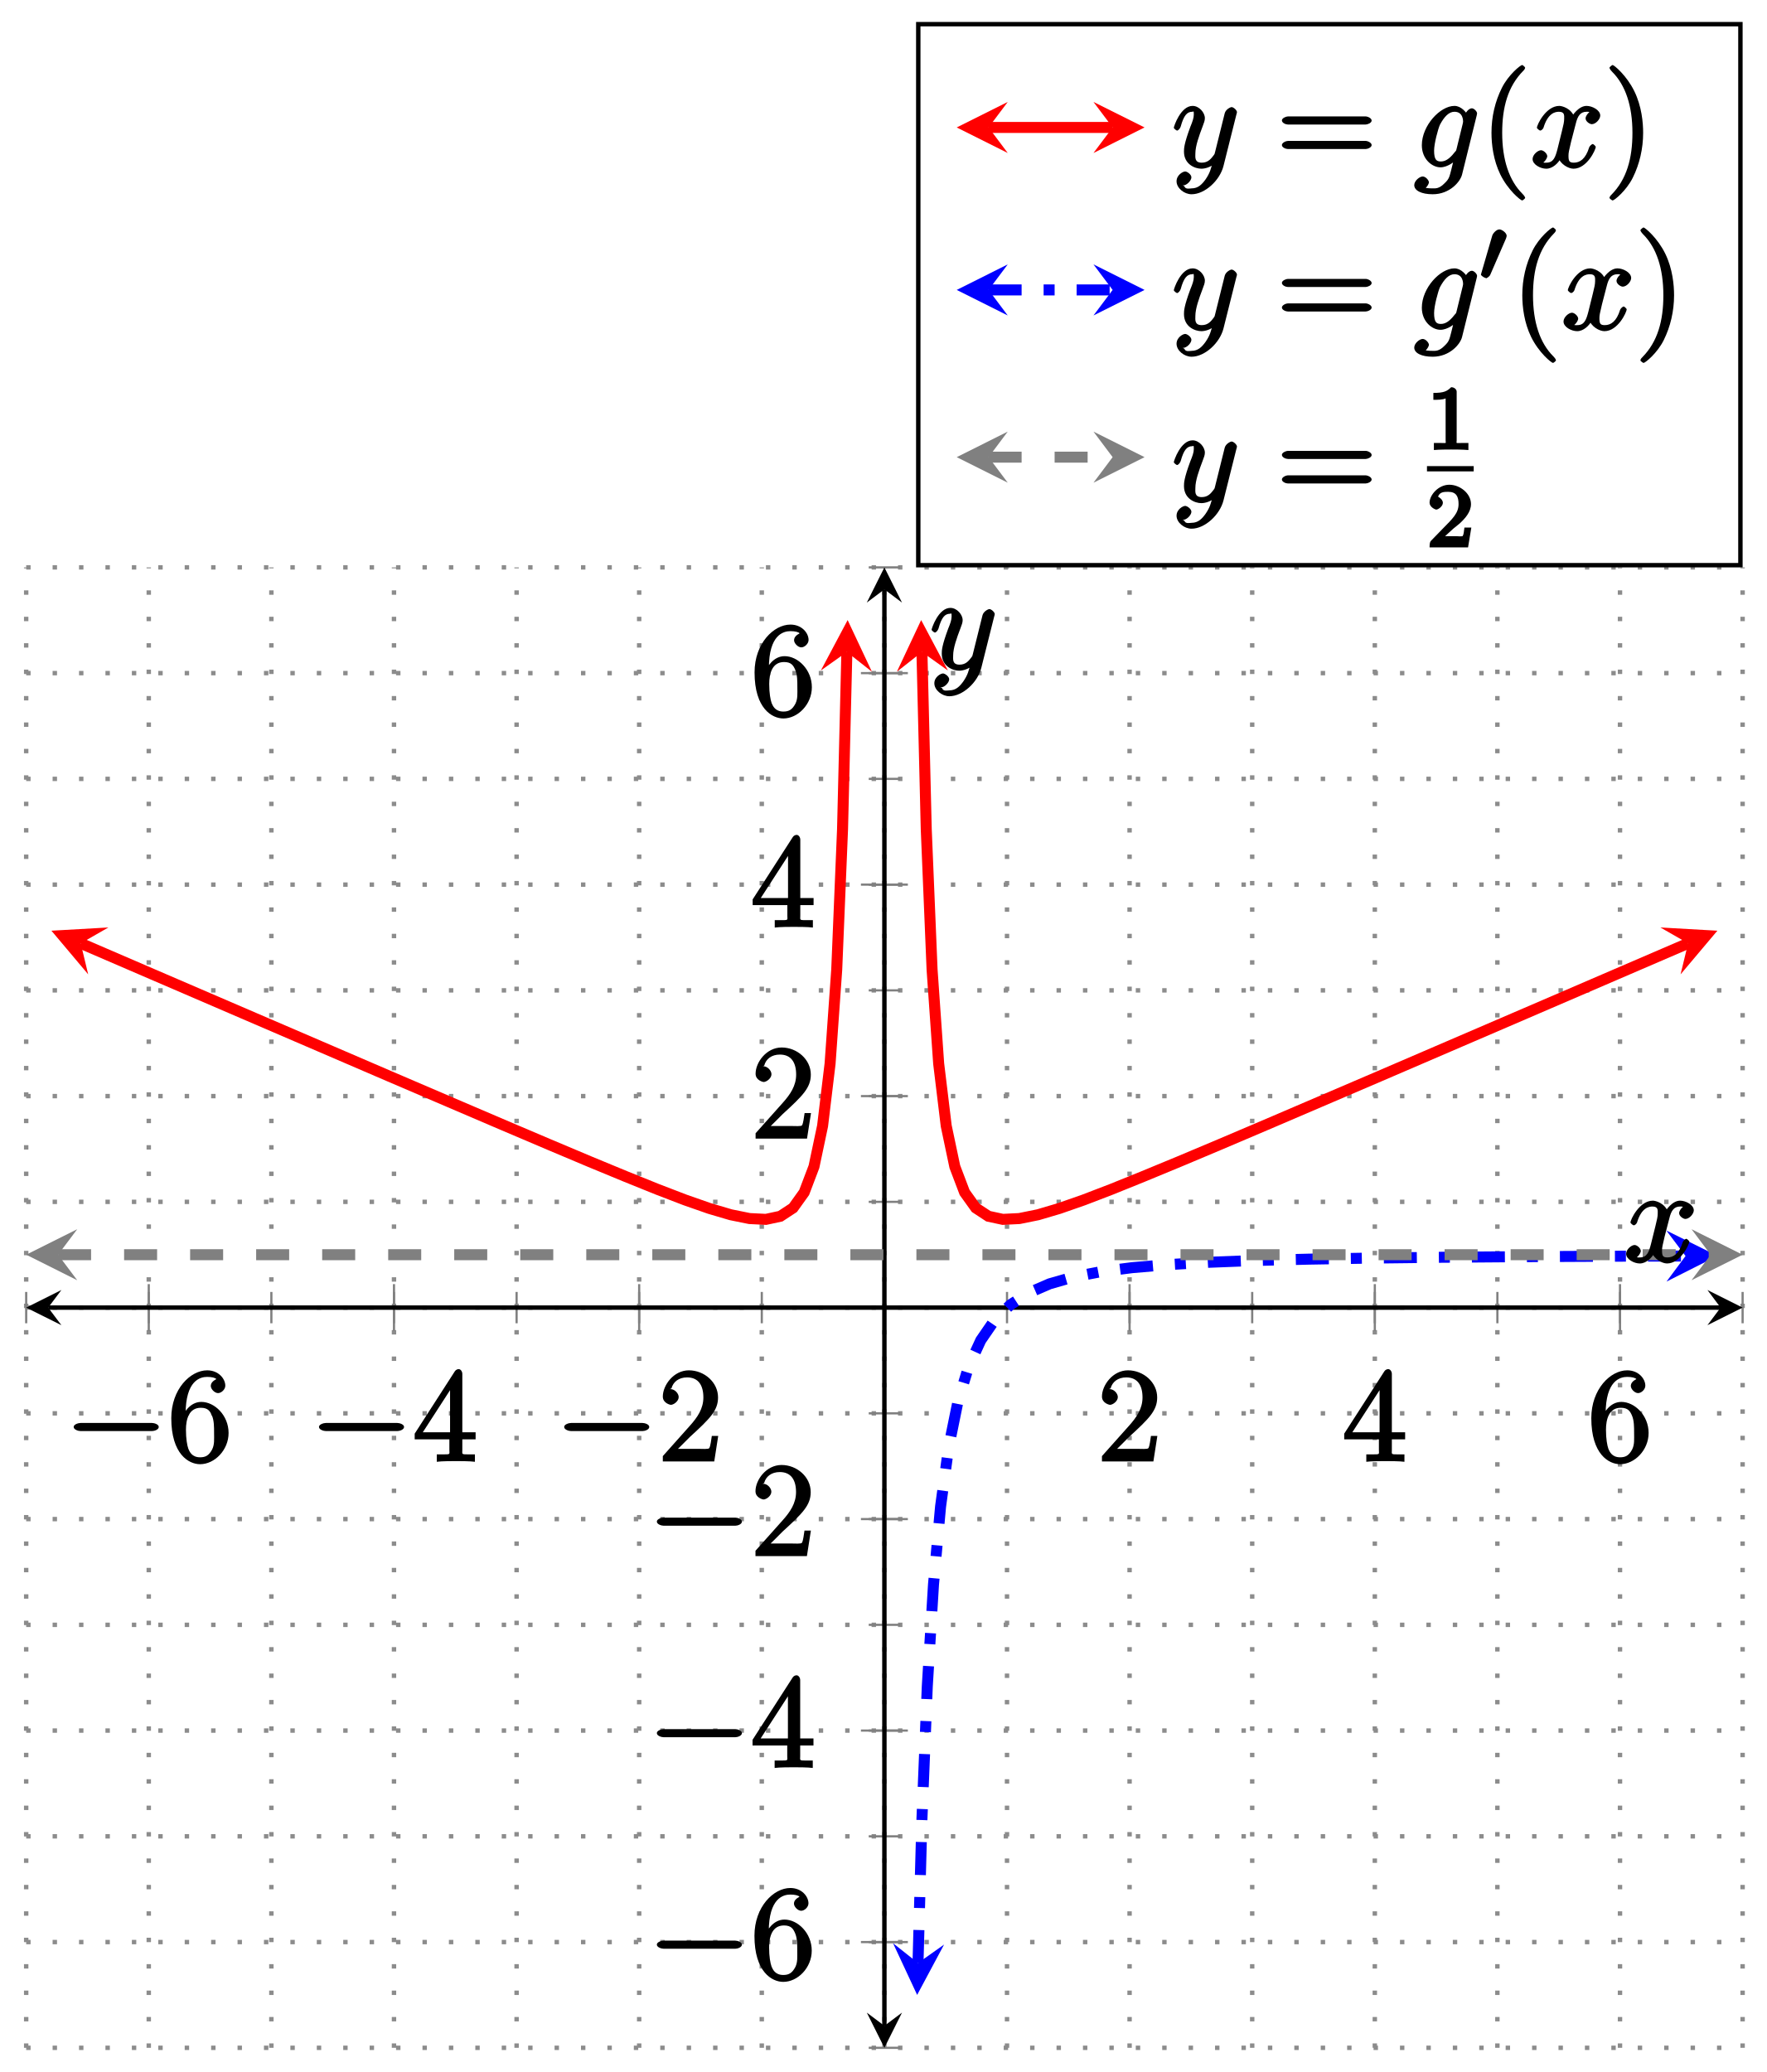
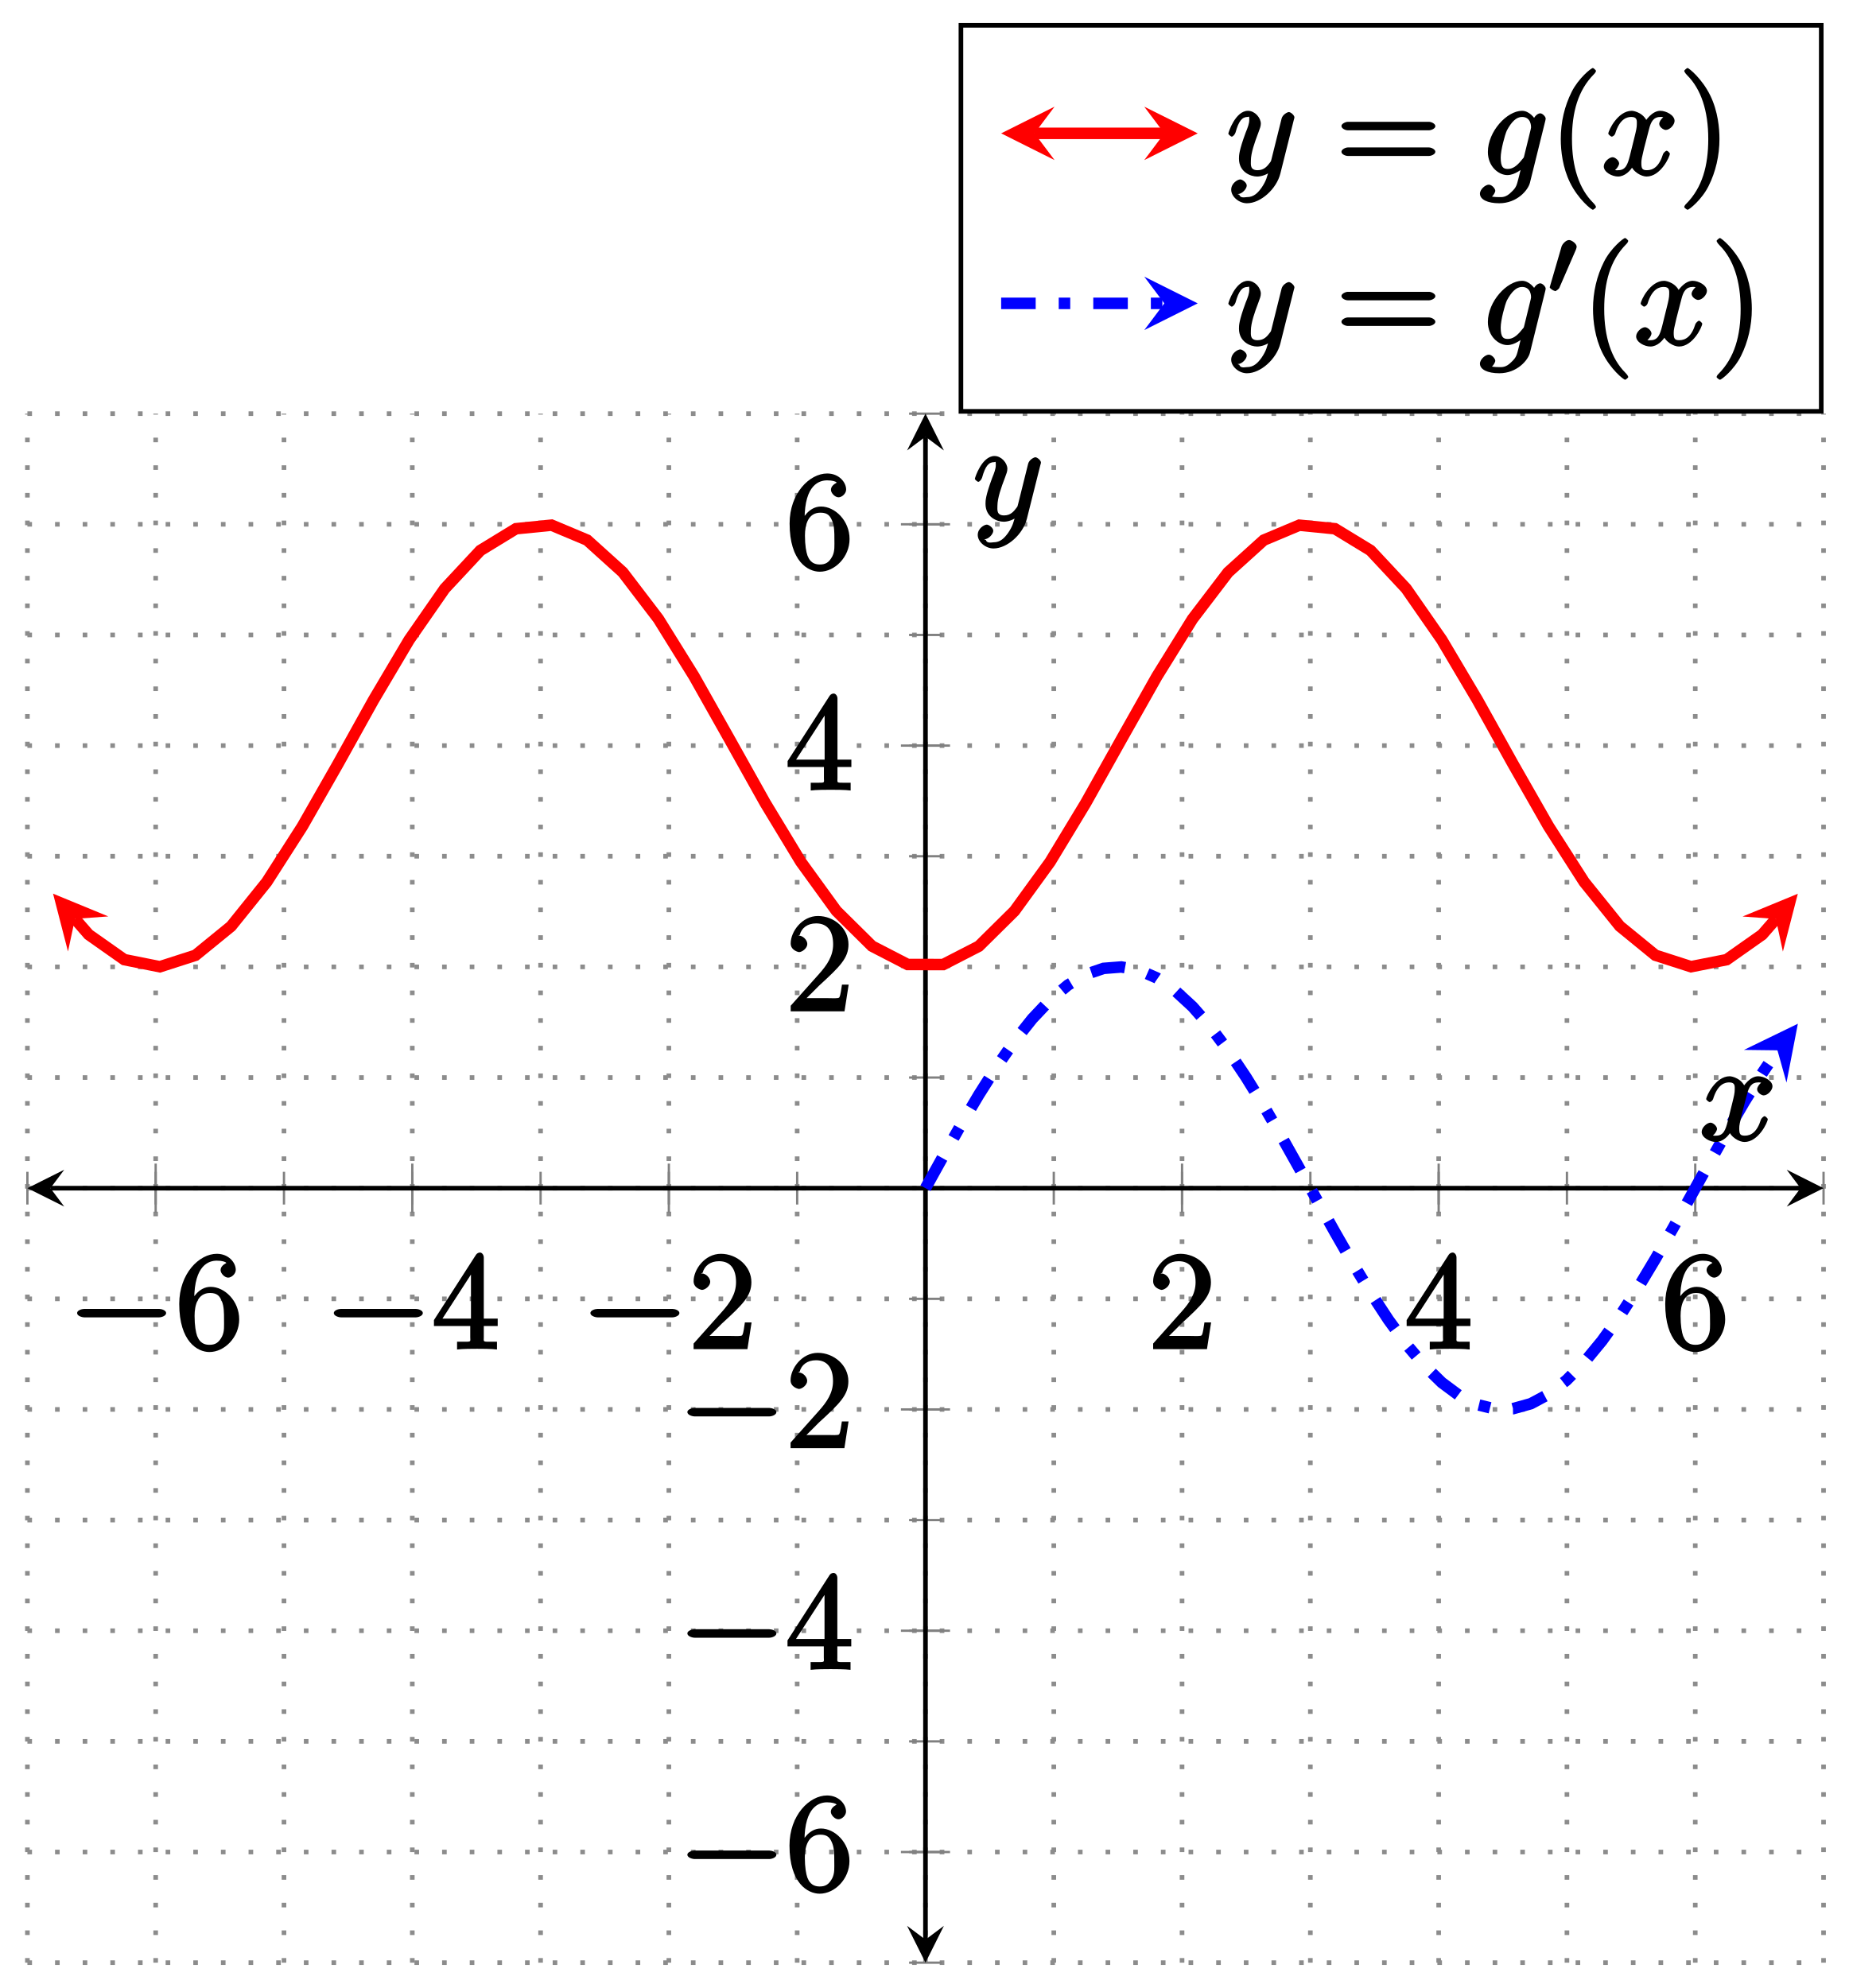
- <svg xmlns="http://www.w3.org/2000/svg" xmlns:xlink="http://www.w3.org/1999/xlink" width="159.97pt" height="187.6pt" viewBox="0 0 159.97 187.6" version="1.1">
+ <svg xmlns="http://www.w3.org/2000/svg" xmlns:xlink="http://www.w3.org/1999/xlink" width="159.97pt" height="172.02pt" viewBox="0 0 159.97 172.02" version="1.1">
  <defs>
    <g>
      <symbol overflow="visible" id="glyph0-0">
        <path style="stroke:none;" d="" />
      </symbol>
      <symbol overflow="visible" id="glyph0-1">
        <path style="stroke:none;" d="M 7.875 -2.75 C 8.078 -2.75 8.484 -2.875 8.484 -3.125 C 8.484 -3.359 8.078 -3.484 7.875 -3.484 L 1.406 -3.484 C 1.203 -3.484 0.781 -3.359 0.781 -3.125 C 0.781 -2.875 1.203 -2.75 1.406 -2.75 Z M 7.875 -2.75 " />
      </symbol>
      <symbol overflow="visible" id="glyph1-0">
        <path style="stroke:none;" d="" />
      </symbol>
      <symbol overflow="visible" id="glyph1-1">
        <path style="stroke:none;" d="M 1.625 -4.297 C 1.625 -7.328 2.938 -7.656 3.578 -7.656 C 4.016 -7.656 4.328 -7.562 4.391 -7.469 C 4.531 -7.469 3.906 -7.312 3.906 -6.828 C 3.906 -6.562 4.25 -6.188 4.562 -6.188 C 4.859 -6.188 5.219 -6.516 5.219 -6.859 C 5.219 -7.484 4.609 -8.25 3.578 -8.25 C 2.062 -8.25 0.328 -6.547 0.328 -3.922 C 0.328 -0.641 1.922 0.25 2.938 0.25 C 4.25 0.25 5.516 -1.031 5.516 -2.578 C 5.516 -4.172 4.25 -5.391 3.047 -5.391 C 1.984 -5.391 1.422 -4.312 1.297 -3.984 L 1.625 -3.984 Z M 2.938 -0.375 C 2.188 -0.375 1.984 -0.891 1.875 -1.141 C 1.766 -1.453 1.656 -2.031 1.656 -2.875 C 1.656 -3.812 1.922 -4.859 3 -4.859 C 3.656 -4.859 3.844 -4.547 4.016 -4.141 C 4.203 -3.703 4.203 -3.109 4.203 -2.594 C 4.203 -1.984 4.25 -1.547 4.031 -1.094 C 3.734 -0.531 3.422 -0.375 2.938 -0.375 Z M 2.938 -0.375 " />
      </symbol>
      <symbol overflow="visible" id="glyph1-2">
        <path style="stroke:none;" d="M 4.469 -7.922 C 4.469 -8.156 4.312 -8.359 4.141 -8.359 C 4.047 -8.359 3.891 -8.312 3.797 -8.172 L 0.156 -2.516 L 0.156 -2 L 3.297 -2 L 3.297 -1.047 C 3.297 -0.609 3.438 -0.641 2.562 -0.641 L 2.156 -0.641 L 2.156 0.031 C 2.609 -0.031 3.547 -0.031 3.891 -0.031 C 4.219 -0.031 5.172 -0.031 5.609 0.031 L 5.609 -0.641 L 5.219 -0.641 C 4.344 -0.641 4.469 -0.609 4.469 -1.047 L 4.469 -2 L 5.672 -2 L 5.672 -2.641 L 4.469 -2.641 Z M 3.359 -7 L 3.359 -2.641 L 0.891 -2.641 L 3.641 -6.891 Z M 3.359 -7 " />
      </symbol>
      <symbol overflow="visible" id="glyph1-3">
        <path style="stroke:none;" d="M 5.266 -2.312 L 4.859 -2.312 C 4.797 -1.953 4.75 -1.406 4.625 -1.203 C 4.547 -1.094 3.984 -1.141 3.625 -1.141 L 1.406 -1.141 L 1.516 -0.891 C 1.844 -1.156 2.562 -1.922 2.875 -2.219 C 4.703 -3.891 5.422 -4.609 5.422 -5.797 C 5.422 -7.172 4.172 -8.25 2.781 -8.25 C 1.406 -8.25 0.422 -6.906 0.422 -5.875 C 0.422 -5.266 1.109 -5.125 1.141 -5.125 C 1.406 -5.125 1.859 -5.453 1.859 -5.828 C 1.859 -6.172 1.484 -6.547 1.141 -6.547 C 1.047 -6.547 1.016 -6.547 1.203 -6.609 C 1.359 -7.203 1.859 -7.609 2.625 -7.609 C 3.641 -7.609 4.094 -6.891 4.094 -5.797 C 4.094 -4.781 3.562 -4 2.875 -3.234 L 0.422 -0.484 L 0.422 0 L 5.078 0 L 5.438 -2.312 Z M 5.266 -2.312 " />
      </symbol>
      <symbol overflow="visible" id="glyph1-4">
        <path style="stroke:none;" d="M 8.062 -3.875 C 8.234 -3.875 8.609 -4.016 8.609 -4.234 C 8.609 -4.453 8.25 -4.609 8.062 -4.609 L 1.031 -4.609 C 0.859 -4.609 0.484 -4.453 0.484 -4.25 C 0.484 -4.016 0.844 -3.875 1.031 -3.875 Z M 8.062 -1.656 C 8.234 -1.656 8.609 -1.797 8.609 -2.016 C 8.609 -2.234 8.25 -2.391 8.062 -2.391 L 1.031 -2.391 C 0.859 -2.391 0.484 -2.234 0.484 -2.016 C 0.484 -1.797 0.844 -1.656 1.031 -1.656 Z M 8.062 -1.656 " />
      </symbol>
      <symbol overflow="visible" id="glyph1-5">
        <path style="stroke:none;" d="M 4.047 2.766 C 4.047 2.719 4 2.594 3.797 2.391 C 2.594 1.188 1.969 -0.688 1.969 -3.125 C 1.969 -5.438 2.484 -7.328 3.875 -8.734 C 4 -8.844 4.047 -8.984 4.047 -9.016 C 4.047 -9.078 3.828 -9.266 3.781 -9.266 C 3.625 -9.266 2.516 -8.359 1.938 -7.188 C 1.328 -5.969 1 -4.594 1 -3.125 C 1 -2.062 1.172 -0.641 1.797 0.641 C 2.5 2.078 3.641 3 3.781 3 C 3.828 3 4.047 2.828 4.047 2.766 Z M 4.047 2.766 " />
      </symbol>
      <symbol overflow="visible" id="glyph1-6">
        <path style="stroke:none;" d="M 3.531 -3.125 C 3.531 -4.031 3.406 -5.516 2.734 -6.891 C 2.031 -8.328 0.891 -9.266 0.766 -9.266 C 0.719 -9.266 0.484 -9.078 0.484 -9.016 C 0.484 -8.984 0.531 -8.844 0.734 -8.641 C 1.938 -7.438 2.562 -5.562 2.562 -3.125 C 2.562 -0.812 2.047 1.078 0.656 2.484 C 0.531 2.594 0.484 2.719 0.484 2.766 C 0.484 2.828 0.719 3 0.766 3 C 0.922 3 2.016 2.109 2.594 0.938 C 3.203 -0.281 3.531 -1.688 3.531 -3.125 Z M 3.531 -3.125 " />
      </symbol>
      <symbol overflow="visible" id="glyph2-0">
        <path style="stroke:none;" d="" />
      </symbol>
      <symbol overflow="visible" id="glyph2-1">
        <path style="stroke:none;" d="M 5.672 -5.172 C 5.281 -5.109 4.969 -4.656 4.969 -4.438 C 4.969 -4.141 5.359 -3.906 5.531 -3.906 C 5.891 -3.906 6.297 -4.359 6.297 -4.688 C 6.297 -5.188 5.562 -5.562 5.062 -5.562 C 4.344 -5.562 3.766 -4.703 3.656 -4.469 L 3.984 -4.469 C 3.703 -5.359 2.812 -5.562 2.594 -5.562 C 1.375 -5.562 0.562 -3.844 0.562 -3.578 C 0.562 -3.531 0.781 -3.328 0.859 -3.328 C 0.953 -3.328 1.094 -3.438 1.156 -3.578 C 1.562 -4.922 2.219 -5.031 2.562 -5.031 C 3.094 -5.031 3.031 -4.672 3.031 -4.391 C 3.031 -4.125 2.969 -3.844 2.828 -3.281 L 2.422 -1.641 C 2.234 -0.922 2.062 -0.422 1.422 -0.422 C 1.359 -0.422 1.172 -0.375 0.922 -0.531 L 0.812 -0.281 C 1.25 -0.359 1.5 -0.859 1.5 -1 C 1.5 -1.25 1.156 -1.547 0.938 -1.547 C 0.641 -1.547 0.172 -1.141 0.172 -0.75 C 0.172 -0.25 0.891 0.125 1.406 0.125 C 1.984 0.125 2.5 -0.375 2.75 -0.859 L 2.469 -0.969 C 2.672 -0.266 3.438 0.125 3.875 0.125 C 5.094 0.125 5.891 -1.594 5.891 -1.859 C 5.891 -1.906 5.688 -2.109 5.625 -2.109 C 5.516 -2.109 5.328 -1.906 5.297 -1.812 C 4.969 -0.75 4.453 -0.422 3.906 -0.422 C 3.484 -0.422 3.422 -0.578 3.422 -1.062 C 3.422 -1.328 3.469 -1.516 3.656 -2.312 L 4.078 -3.938 C 4.25 -4.656 4.5 -5.031 5.062 -5.031 C 5.078 -5.031 5.297 -5.062 5.547 -4.906 Z M 5.672 -5.172 " />
      </symbol>
      <symbol overflow="visible" id="glyph2-2">
        <path style="stroke:none;" d="M 3.031 1.094 C 2.703 1.547 2.359 1.906 1.766 1.906 C 1.625 1.906 1.203 2.031 1.109 1.703 C 0.906 1.641 0.969 1.641 0.984 1.641 C 1.344 1.641 1.75 1.188 1.75 0.906 C 1.75 0.641 1.359 0.375 1.188 0.375 C 0.984 0.375 0.406 0.688 0.406 1.266 C 0.406 1.875 1.094 2.438 1.766 2.438 C 2.969 2.438 4.328 1.188 4.656 -0.125 L 5.828 -4.797 C 5.844 -4.859 5.875 -4.922 5.875 -5 C 5.875 -5.172 5.562 -5.453 5.391 -5.453 C 5.281 -5.453 4.859 -5.25 4.766 -4.891 L 3.891 -1.375 C 3.828 -1.156 3.875 -1.25 3.781 -1.109 C 3.531 -0.781 3.266 -0.422 2.688 -0.422 C 2.016 -0.422 2.109 -0.922 2.109 -1.25 C 2.109 -1.922 2.438 -2.844 2.766 -3.703 C 2.891 -4.047 2.969 -4.219 2.969 -4.453 C 2.969 -4.953 2.453 -5.562 1.859 -5.562 C 0.766 -5.562 0.156 -3.688 0.156 -3.578 C 0.156 -3.531 0.375 -3.328 0.453 -3.328 C 0.562 -3.328 0.734 -3.531 0.781 -3.688 C 1.062 -4.703 1.359 -5.031 1.828 -5.031 C 1.938 -5.031 1.969 -5.172 1.969 -4.781 C 1.969 -4.469 1.844 -4.125 1.656 -3.672 C 1.078 -2.109 1.078 -1.703 1.078 -1.422 C 1.078 -0.281 2.062 0.125 2.656 0.125 C 3 0.125 3.531 -0.031 3.844 -0.344 L 3.688 -0.516 C 3.516 0.141 3.438 0.5 3.031 1.094 Z M 3.031 1.094 " />
      </symbol>
      <symbol overflow="visible" id="glyph2-3">
        <path style="stroke:none;" d="M 3.875 -1.656 C 3.828 -1.469 3.844 -1.531 3.688 -1.344 C 3.203 -0.719 2.828 -0.531 2.453 -0.531 C 2.062 -0.531 1.844 -0.688 1.844 -1.516 C 1.844 -2.156 2.203 -3.484 2.375 -3.859 C 2.766 -4.594 3.188 -5.031 3.688 -5.031 C 4.484 -5.031 4.469 -4.203 4.469 -4.125 L 4.438 -3.953 Z M 4.938 -4.625 C 4.781 -4.969 4.297 -5.562 3.688 -5.562 C 2.391 -5.562 0.734 -3.781 0.734 -2 C 0.734 -0.75 1.656 0 2.422 0 C 3.062 0 3.734 -0.531 3.938 -0.781 L 3.672 -0.891 L 3.406 0.188 C 3.234 0.844 3.219 1.047 2.781 1.453 C 2.297 1.953 1.953 1.906 1.703 1.906 C 1.344 1.906 1.047 1.875 0.734 1.781 L 0.734 2.078 C 1.125 1.969 1.375 1.5 1.375 1.359 C 1.375 1.172 1.078 0.828 0.812 0.828 C 0.531 0.828 0.047 1.219 0.047 1.609 C 0.047 2.109 0.703 2.438 1.719 2.438 C 3.266 2.438 4.219 1.297 4.375 0.656 L 5.703 -4.703 C 5.734 -4.844 5.734 -4.859 5.734 -4.891 C 5.734 -5.062 5.453 -5.344 5.266 -5.344 C 4.984 -5.344 4.656 -4.953 4.609 -4.625 Z M 4.938 -4.625 " />
      </symbol>
      <symbol overflow="visible" id="glyph3-0">
        <path style="stroke:none;" d="" />
      </symbol>
      <symbol overflow="visible" id="glyph3-1">
        <path style="stroke:none;" d="M 2.312 -3.922 C 2.344 -4.031 2.375 -4.094 2.375 -4.172 C 2.375 -4.438 1.938 -4.75 1.719 -4.75 C 1.406 -4.75 1.109 -4.328 1.078 -4.219 L 0.078 -0.781 C 0.047 -0.688 0.047 -0.656 0.047 -0.656 C 0.047 -0.578 0.281 -0.422 0.359 -0.391 C 0.516 -0.328 0.531 -0.328 0.547 -0.328 C 0.562 -0.328 0.812 -0.484 0.875 -0.609 Z M 2.312 -3.922 " />
      </symbol>
-       <symbol overflow="visible" id="glyph4-0">
-         <path style="stroke:none;" d="" />
-       </symbol>
-       <symbol overflow="visible" id="glyph4-1">
-         <path style="stroke:none;" d="M 2.688 -5.266 C 2.688 -5.469 2.484 -5.672 2.188 -5.672 C 1.812 -5.297 1.516 -5.156 0.578 -5.156 L 0.578 -4.531 C 0.984 -4.531 1.406 -4.531 1.688 -4.656 L 1.688 -0.844 C 1.688 -0.547 1.844 -0.625 1.094 -0.625 L 0.625 -0.625 L 0.625 0.016 C 1.141 -0.031 1.828 -0.031 2.188 -0.031 C 2.547 -0.031 3.234 -0.031 3.75 0.016 L 3.75 -0.625 L 3.281 -0.625 C 2.531 -0.625 2.688 -0.547 2.688 -0.844 Z M 2.688 -5.266 " />
-       </symbol>
-       <symbol overflow="visible" id="glyph4-2">
-         <path style="stroke:none;" d="M 2.375 -1.688 C 2.5 -1.797 2.844 -2.062 2.969 -2.172 C 3.453 -2.625 3.984 -3.203 3.984 -3.922 C 3.984 -4.875 3 -5.672 2.016 -5.672 C 1.047 -5.672 0.234 -4.75 0.234 -4.047 C 0.234 -3.656 0.734 -3.422 0.844 -3.422 C 1.016 -3.422 1.438 -3.719 1.438 -4.031 C 1.438 -4.438 0.859 -4.625 1.016 -4.625 C 1.172 -5.016 1.531 -5.031 1.922 -5.031 C 2.656 -5.031 2.859 -4.594 2.859 -3.922 C 2.859 -3.094 2.328 -2.609 1.391 -1.656 L 0.375 -0.609 C 0.281 -0.531 0.234 -0.375 0.234 0 L 3.719 0 L 4.016 -1.797 L 3.391 -1.797 C 3.344 -1.453 3.328 -1.172 3.234 -1.031 C 3.188 -0.969 2.719 -1.016 2.594 -1.016 L 1.172 -1.016 L 1.297 -0.703 Z M 2.375 -1.688 " />
-       </symbol>
    </g>
    <clipPath id="clip1">
-       <path d="M 2.371 51.371 L 91 51.371 L 91 125 L 2.371 125 Z M 2.371 51.371 " />
+       <path d="M 2.371 35.793 L 157.777 35.793 L 157.777 98 L 2.371 98 Z M 2.371 35.793 " />
    </clipPath>
    <clipPath id="clip2">
-       <path d="M 69 99 L 157.777 99 L 157.777 185.41 L 69 185.41 Z M 69 99 " />
-     </clipPath>
-     <clipPath id="clip3">
-       <path d="M 2.371 111 L 7 111 L 7 116 L 2.371 116 Z M 2.371 111 " />
-     </clipPath>
-     <clipPath id="clip4">
-       <path d="M 153 111 L 157.777 111 L 157.777 116 L 153 116 Z M 153 111 " />
-     </clipPath>
-     <clipPath id="clip5">
-       <path d="M 69 51.371 L 157.777 51.371 L 157.777 125 L 69 125 Z M 69 51.371 " />
+       <path d="M 65 69 L 157.777 69 L 157.777 137 L 65 137 Z M 65 69 " />
    </clipPath>
  </defs>
  <g id="surface1">
-     <path style="fill:none;stroke-width:0.399;stroke-linecap:butt;stroke-linejoin:miter;stroke:rgb(54.999%,54.999%,54.999%);stroke-opacity:1;stroke-dasharray:0.399,1.993;stroke-miterlimit:10;" d="M 0.001 -0 L 0.001 134.039 M 11.099 -0 L 11.099 134.039 M 22.2 -0 L 22.2 134.039 M 33.302 -0 L 33.302 134.039 M 44.403 -0 L 44.403 134.039 M 55.501 -0 L 55.501 134.039 M 66.603 -0 L 66.603 134.039 M 77.704 -0 L 77.704 134.039 M 88.806 -0 L 88.806 134.039 M 99.903 -0 L 99.903 134.039 M 111.005 -0 L 111.005 134.039 M 122.107 -0 L 122.107 134.039 M 133.204 -0 L 133.204 134.039 M 144.306 -0 L 144.306 134.039 M 155.407 -0 L 155.407 134.039 " transform="matrix(1,0,0,-1,2.37,185.41)" />
-     <path style="fill:none;stroke-width:0.399;stroke-linecap:butt;stroke-linejoin:miter;stroke:rgb(54.999%,54.999%,54.999%);stroke-opacity:1;stroke-dasharray:0.399,1.993;stroke-miterlimit:10;" d="M 0.001 -0 L 155.407 -0 M 0.001 9.574 L 155.407 9.574 M 0.001 19.148 L 155.407 19.148 M 0.001 28.723 L 155.407 28.723 M 0.001 38.297 L 155.407 38.297 M 0.001 47.871 L 155.407 47.871 M 0.001 57.445 L 155.407 57.445 M 0.001 67.019 L 155.407 67.019 M 0.001 76.594 L 155.407 76.594 M 0.001 86.168 L 155.407 86.168 M 0.001 95.742 L 155.407 95.742 M 0.001 105.316 L 155.407 105.316 M 0.001 114.89 L 155.407 114.89 M 0.001 124.465 L 155.407 124.465 M 0.001 134.039 L 155.407 134.039 " transform="matrix(1,0,0,-1,2.37,185.41)" />
-     <path style="fill:none;stroke-width:0.199;stroke-linecap:butt;stroke-linejoin:miter;stroke:rgb(50%,50%,50%);stroke-opacity:1;stroke-miterlimit:10;" d="M 0.001 65.601 L 0.001 68.437 M 11.099 65.601 L 11.099 68.437 M 22.2 65.601 L 22.2 68.437 M 33.302 65.601 L 33.302 68.437 M 44.403 65.601 L 44.403 68.437 M 55.501 65.601 L 55.501 68.437 M 66.603 65.601 L 66.603 68.437 M 77.704 65.601 L 77.704 68.437 M 88.806 65.601 L 88.806 68.437 M 99.903 65.601 L 99.903 68.437 M 111.005 65.601 L 111.005 68.437 M 122.107 65.601 L 122.107 68.437 M 133.204 65.601 L 133.204 68.437 M 144.306 65.601 L 144.306 68.437 M 155.407 65.601 L 155.407 68.437 " transform="matrix(1,0,0,-1,2.37,185.41)" />
-     <path style="fill:none;stroke-width:0.199;stroke-linecap:butt;stroke-linejoin:miter;stroke:rgb(50%,50%,50%);stroke-opacity:1;stroke-miterlimit:10;" d="M 11.099 64.894 L 11.099 69.144 M 33.302 64.894 L 33.302 69.144 M 55.501 64.894 L 55.501 69.144 M 99.903 64.894 L 99.903 69.144 M 122.107 64.894 L 122.107 69.144 M 144.306 64.894 L 144.306 69.144 " transform="matrix(1,0,0,-1,2.37,185.41)" />
-     <path style="fill:none;stroke-width:0.199;stroke-linecap:butt;stroke-linejoin:miter;stroke:rgb(50%,50%,50%);stroke-opacity:1;stroke-miterlimit:10;" d="M 76.286 -0 L 79.122 -0 M 76.286 9.574 L 79.122 9.574 M 76.286 19.148 L 79.122 19.148 M 76.286 28.723 L 79.122 28.723 M 76.286 38.297 L 79.122 38.297 M 76.286 47.871 L 79.122 47.871 M 76.286 57.445 L 79.122 57.445 M 76.286 67.019 L 79.122 67.019 M 76.286 76.594 L 79.122 76.594 M 76.286 86.168 L 79.122 86.168 M 76.286 95.742 L 79.122 95.742 M 76.286 105.316 L 79.122 105.316 M 76.286 114.89 L 79.122 114.89 M 76.286 124.465 L 79.122 124.465 M 76.286 134.039 L 79.122 134.039 " transform="matrix(1,0,0,-1,2.37,185.41)" />
-     <path style="fill:none;stroke-width:0.199;stroke-linecap:butt;stroke-linejoin:miter;stroke:rgb(50%,50%,50%);stroke-opacity:1;stroke-miterlimit:10;" d="M 75.579 9.574 L 79.829 9.574 M 75.579 28.723 L 79.829 28.723 M 75.579 47.871 L 79.829 47.871 M 75.579 86.168 L 79.829 86.168 M 75.579 105.316 L 79.829 105.316 M 75.579 124.465 L 79.829 124.465 " transform="matrix(1,0,0,-1,2.37,185.41)" />
-     <path style="fill:none;stroke-width:0.399;stroke-linecap:butt;stroke-linejoin:miter;stroke:rgb(0%,0%,0%);stroke-opacity:1;stroke-miterlimit:10;" d="M 1.993 67.019 L 153.415 67.019 " transform="matrix(1,0,0,-1,2.37,185.41)" />
-     <path style=" stroke:none;fill-rule:nonzero;fill:rgb(0%,0%,0%);fill-opacity:1;" d="M 2.371 118.391 L 5.559 119.984 L 4.363 118.391 L 5.559 116.797 " />
-     <path style=" stroke:none;fill-rule:nonzero;fill:rgb(0%,0%,0%);fill-opacity:1;" d="M 157.777 118.391 L 154.59 116.797 L 155.785 118.391 L 154.59 119.984 " />
-     <path style="fill:none;stroke-width:0.399;stroke-linecap:butt;stroke-linejoin:miter;stroke:rgb(0%,0%,0%);stroke-opacity:1;stroke-miterlimit:10;" d="M 77.704 1.992 L 77.704 132.047 " transform="matrix(1,0,0,-1,2.37,185.41)" />
-     <path style=" stroke:none;fill-rule:nonzero;fill:rgb(0%,0%,0%);fill-opacity:1;" d="M 80.074 185.41 L 81.668 182.223 L 80.074 183.418 L 78.48 182.223 " />
-     <path style=" stroke:none;fill-rule:nonzero;fill:rgb(0%,0%,0%);fill-opacity:1;" d="M 80.074 51.371 L 78.48 54.559 L 80.074 53.363 L 81.668 54.559 " />
+     <path style="fill:none;stroke-width:0.399;stroke-linecap:butt;stroke-linejoin:miter;stroke:rgb(54.999%,54.999%,54.999%);stroke-opacity:1;stroke-dasharray:0.399,1.993;stroke-miterlimit:10;" d="M 0.001 0.002 L 0.001 134.037 M 11.099 0.002 L 11.099 134.037 M 22.2 0.002 L 22.2 134.037 M 33.302 0.002 L 33.302 134.037 M 44.403 0.002 L 44.403 134.037 M 55.501 0.002 L 55.501 134.037 M 66.603 0.002 L 66.603 134.037 M 77.704 0.002 L 77.704 134.037 M 88.806 0.002 L 88.806 134.037 M 99.903 0.002 L 99.903 134.037 M 111.005 0.002 L 111.005 134.037 M 122.107 0.002 L 122.107 134.037 M 133.204 0.002 L 133.204 134.037 M 144.306 0.002 L 144.306 134.037 M 155.407 0.002 L 155.407 134.037 " transform="matrix(1,0,0,-1,2.37,169.83)" />
+     <path style="fill:none;stroke-width:0.399;stroke-linecap:butt;stroke-linejoin:miter;stroke:rgb(54.999%,54.999%,54.999%);stroke-opacity:1;stroke-dasharray:0.399,1.993;stroke-miterlimit:10;" d="M 0.001 0.002 L 155.407 0.002 M 0.001 9.576 L 155.407 9.576 M 0.001 19.15 L 155.407 19.15 M 0.001 28.725 L 155.407 28.725 M 0.001 38.299 L 155.407 38.299 M 0.001 47.873 L 155.407 47.873 M 0.001 57.443 L 155.407 57.443 M 0.001 67.017 L 155.407 67.017 M 0.001 76.592 L 155.407 76.592 M 0.001 86.166 L 155.407 86.166 M 0.001 95.74 L 155.407 95.74 M 0.001 105.314 L 155.407 105.314 M 0.001 114.889 L 155.407 114.889 M 0.001 124.463 L 155.407 124.463 M 0.001 134.037 L 155.407 134.037 " transform="matrix(1,0,0,-1,2.37,169.83)" />
+     <path style="fill:none;stroke-width:0.199;stroke-linecap:butt;stroke-linejoin:miter;stroke:rgb(50%,50%,50%);stroke-opacity:1;stroke-miterlimit:10;" d="M 0.001 65.603 L 0.001 68.435 M 11.099 65.603 L 11.099 68.435 M 22.2 65.603 L 22.2 68.435 M 33.302 65.603 L 33.302 68.435 M 44.403 65.603 L 44.403 68.435 M 55.501 65.603 L 55.501 68.435 M 66.603 65.603 L 66.603 68.435 M 77.704 65.603 L 77.704 68.435 M 88.806 65.603 L 88.806 68.435 M 99.903 65.603 L 99.903 68.435 M 111.005 65.603 L 111.005 68.435 M 122.107 65.603 L 122.107 68.435 M 133.204 65.603 L 133.204 68.435 M 144.306 65.603 L 144.306 68.435 M 155.407 65.603 L 155.407 68.435 " transform="matrix(1,0,0,-1,2.37,169.83)" />
+     <path style="fill:none;stroke-width:0.199;stroke-linecap:butt;stroke-linejoin:miter;stroke:rgb(50%,50%,50%);stroke-opacity:1;stroke-miterlimit:10;" d="M 11.099 64.892 L 11.099 69.146 M 33.302 64.892 L 33.302 69.146 M 55.501 64.892 L 55.501 69.146 M 99.903 64.892 L 99.903 69.146 M 122.107 64.892 L 122.107 69.146 M 144.306 64.892 L 144.306 69.146 " transform="matrix(1,0,0,-1,2.37,169.83)" />
+     <path style="fill:none;stroke-width:0.199;stroke-linecap:butt;stroke-linejoin:miter;stroke:rgb(50%,50%,50%);stroke-opacity:1;stroke-miterlimit:10;" d="M 76.286 0.002 L 79.122 0.002 M 76.286 9.576 L 79.122 9.576 M 76.286 19.15 L 79.122 19.15 M 76.286 28.725 L 79.122 28.725 M 76.286 38.299 L 79.122 38.299 M 76.286 47.873 L 79.122 47.873 M 76.286 57.443 L 79.122 57.443 M 76.286 67.017 L 79.122 67.017 M 76.286 76.592 L 79.122 76.592 M 76.286 86.166 L 79.122 86.166 M 76.286 95.74 L 79.122 95.74 M 76.286 105.314 L 79.122 105.314 M 76.286 114.889 L 79.122 114.889 M 76.286 124.463 L 79.122 124.463 M 76.286 134.037 L 79.122 134.037 " transform="matrix(1,0,0,-1,2.37,169.83)" />
+     <path style="fill:none;stroke-width:0.199;stroke-linecap:butt;stroke-linejoin:miter;stroke:rgb(50%,50%,50%);stroke-opacity:1;stroke-miterlimit:10;" d="M 75.579 9.576 L 79.829 9.576 M 75.579 28.725 L 79.829 28.725 M 75.579 47.873 L 79.829 47.873 M 75.579 86.166 L 79.829 86.166 M 75.579 105.314 L 79.829 105.314 M 75.579 124.463 L 79.829 124.463 " transform="matrix(1,0,0,-1,2.37,169.83)" />
+     <path style="fill:none;stroke-width:0.399;stroke-linecap:butt;stroke-linejoin:miter;stroke:rgb(0%,0%,0%);stroke-opacity:1;stroke-miterlimit:10;" d="M 1.993 67.017 L 153.415 67.017 " transform="matrix(1,0,0,-1,2.37,169.83)" />
+     <path style=" stroke:none;fill-rule:nonzero;fill:rgb(0%,0%,0%);fill-opacity:1;" d="M 2.371 102.812 L 5.559 104.406 L 4.363 102.812 L 5.559 101.215 " />
+     <path style=" stroke:none;fill-rule:nonzero;fill:rgb(0%,0%,0%);fill-opacity:1;" d="M 157.777 102.812 L 154.59 101.215 L 155.785 102.812 L 154.59 104.406 " />
+     <path style="fill:none;stroke-width:0.399;stroke-linecap:butt;stroke-linejoin:miter;stroke:rgb(0%,0%,0%);stroke-opacity:1;stroke-miterlimit:10;" d="M 77.704 1.994 L 77.704 132.045 " transform="matrix(1,0,0,-1,2.37,169.83)" />
+     <path style=" stroke:none;fill-rule:nonzero;fill:rgb(0%,0%,0%);fill-opacity:1;" d="M 80.074 169.828 L 81.668 166.641 L 80.074 167.836 L 78.48 166.641 " />
+     <path style=" stroke:none;fill-rule:nonzero;fill:rgb(0%,0%,0%);fill-opacity:1;" d="M 80.074 35.793 L 78.48 38.98 L 80.074 37.785 L 81.668 38.98 " />
    <g style="fill:rgb(0%,0%,0%);fill-opacity:1;">
-       <use xlink:href="#glyph0-1" x="5.89" y="132.32" />
+       <use xlink:href="#glyph0-1" x="5.89" y="116.74" />
    </g>
    <g style="fill:rgb(0%,0%,0%);fill-opacity:1;">
-       <use xlink:href="#glyph1-1" x="15.18" y="132.32" />
+       <use xlink:href="#glyph1-1" x="15.18" y="116.74" />
    </g>
    <g style="fill:rgb(0%,0%,0%);fill-opacity:1;">
-       <use xlink:href="#glyph0-1" x="28.1" y="132.32" />
+       <use xlink:href="#glyph0-1" x="28.1" y="116.74" />
    </g>
    <g style="fill:rgb(0%,0%,0%);fill-opacity:1;">
-       <use xlink:href="#glyph1-2" x="37.39" y="132.32" />
+       <use xlink:href="#glyph1-2" x="37.39" y="116.74" />
    </g>
    <g style="fill:rgb(0%,0%,0%);fill-opacity:1;">
-       <use xlink:href="#glyph0-1" x="50.3" y="132.32" />
+       <use xlink:href="#glyph0-1" x="50.3" y="116.74" />
    </g>
    <g style="fill:rgb(0%,0%,0%);fill-opacity:1;">
-       <use xlink:href="#glyph1-3" x="59.59" y="132.32" />
+       <use xlink:href="#glyph1-3" x="59.59" y="116.74" />
    </g>
    <g style="fill:rgb(0%,0%,0%);fill-opacity:1;">
-       <use xlink:href="#glyph1-3" x="99.35" y="132.32" />
+       <use xlink:href="#glyph1-3" x="99.35" y="116.74" />
    </g>
    <g style="fill:rgb(0%,0%,0%);fill-opacity:1;">
-       <use xlink:href="#glyph1-2" x="121.55" y="132.32" />
+       <use xlink:href="#glyph1-2" x="121.55" y="116.74" />
    </g>
    <g style="fill:rgb(0%,0%,0%);fill-opacity:1;">
-       <use xlink:href="#glyph1-1" x="143.75" y="132.32" />
+       <use xlink:href="#glyph1-1" x="143.75" y="116.74" />
    </g>
    <g style="fill:rgb(0%,0%,0%);fill-opacity:1;">
-       <use xlink:href="#glyph0-1" x="58.69" y="179.19" />
+       <use xlink:href="#glyph0-1" x="58.69" y="163.61" />
    </g>
    <g style="fill:rgb(0%,0%,0%);fill-opacity:1;">
-       <use xlink:href="#glyph1-1" x="67.98" y="179.19" />
+       <use xlink:href="#glyph1-1" x="67.98" y="163.61" />
    </g>
    <g style="fill:rgb(0%,0%,0%);fill-opacity:1;">
-       <use xlink:href="#glyph0-1" x="58.69" y="160.04" />
+       <use xlink:href="#glyph0-1" x="58.69" y="144.46" />
    </g>
    <g style="fill:rgb(0%,0%,0%);fill-opacity:1;">
-       <use xlink:href="#glyph1-2" x="67.98" y="160.04" />
+       <use xlink:href="#glyph1-2" x="67.98" y="144.46" />
    </g>
    <g style="fill:rgb(0%,0%,0%);fill-opacity:1;">
-       <use xlink:href="#glyph0-1" x="58.69" y="140.89" />
+       <use xlink:href="#glyph0-1" x="58.69" y="125.31" />
    </g>
    <g style="fill:rgb(0%,0%,0%);fill-opacity:1;">
-       <use xlink:href="#glyph1-3" x="67.98" y="140.89" />
+       <use xlink:href="#glyph1-3" x="67.98" y="125.31" />
    </g>
    <g style="fill:rgb(0%,0%,0%);fill-opacity:1;">
-       <use xlink:href="#glyph1-3" x="67.99" y="103.09" />
+       <use xlink:href="#glyph1-3" x="67.99" y="87.51" />
    </g>
    <g style="fill:rgb(0%,0%,0%);fill-opacity:1;">
-       <use xlink:href="#glyph1-2" x="67.99" y="83.95" />
+       <use xlink:href="#glyph1-2" x="67.99" y="68.37" />
    </g>
    <g style="fill:rgb(0%,0%,0%);fill-opacity:1;">
-       <use xlink:href="#glyph1-1" x="67.99" y="64.8" />
+       <use xlink:href="#glyph1-1" x="67.99" y="49.22" />
    </g>
    <g clip-path="url(#clip1)" clip-rule="nonzero">
-       <path style="fill:none;stroke-width:0.996;stroke-linecap:butt;stroke-linejoin:miter;stroke:rgb(100%,0%,0%);stroke-opacity:1;stroke-miterlimit:10;" d="M 74.306 126.379 L 73.915 110.344 L 73.388 97.621 L 72.786 89.109 L 72.107 83.469 L 71.329 79.785 L 70.442 77.449 L 69.435 76.043 L 68.286 75.289 L 66.978 75.008 L 65.489 75.082 L 63.794 75.426 L 61.86 75.996 L 59.661 76.765 L 57.157 77.726 L 54.302 78.879 L 51.052 80.222 L 47.353 81.781 L 43.138 83.574 L 38.337 85.629 L 32.872 87.972 L 26.646 90.652 L 19.556 93.703 L 11.482 97.18 L 4.939 100 " transform="matrix(1,0,0,-1,2.37,185.41)" />
+       <path style="fill:none;stroke-width:0.996;stroke-linecap:butt;stroke-linejoin:miter;stroke:rgb(100%,0%,0%);stroke-opacity:1;stroke-miterlimit:10;" d="M 4.118 90.322 L 5.302 88.963 L 8.38 86.795 L 11.462 86.178 L 14.544 87.17 L 17.626 89.682 L 20.704 93.506 L 23.786 98.318 L 26.868 103.721 L 29.946 109.256 L 33.028 114.459 L 36.11 118.896 L 39.189 122.197 L 42.271 124.08 L 45.353 124.389 L 48.431 123.096 L 51.513 120.314 L 54.595 116.275 L 57.677 111.314 L 60.755 105.853 L 63.837 100.346 L 66.919 95.256 L 69.997 91.01 L 73.079 87.963 L 76.161 86.373 L 79.239 86.369 L 82.321 87.955 L 85.403 91.002 L 88.482 95.244 L 91.564 100.334 L 94.646 105.842 L 97.728 111.303 L 100.806 116.264 L 103.888 120.307 L 106.97 123.092 L 110.048 124.385 L 113.13 124.08 L 116.212 122.201 L 119.29 118.904 L 122.372 114.471 L 125.454 109.267 L 128.532 103.732 L 131.614 98.33 L 134.696 93.514 L 137.778 89.689 L 140.857 87.174 L 143.939 86.182 L 147.021 86.791 L 150.099 88.959 L 151.282 90.314 " transform="matrix(1,0,0,-1,2.37,169.83)" />
    </g>
-     <path style=" stroke:none;fill-rule:nonzero;fill:rgb(100%,0%,0%);fill-opacity:1;" d="M 76.746 56.141 L 74.32 60.707 L 76.676 59.031 L 78.945 60.82 " />
-     <path style=" stroke:none;fill-rule:nonzero;fill:rgb(100%,0%,0%);fill-opacity:1;" d="M 4.656 84.266 L 7.984 88.219 L 7.309 85.41 L 9.816 83.973 " />
+     <path style=" stroke:none;fill-rule:nonzero;fill:rgb(100%,0%,0%);fill-opacity:1;" d="M 4.59 77.328 L 5.883 82.332 L 6.488 79.508 L 9.371 79.297 " />
+     <path style=" stroke:none;fill-rule:nonzero;fill:rgb(100%,0%,0%);fill-opacity:1;" d="M 155.551 77.336 L 150.77 79.305 L 153.652 79.516 L 154.258 82.34 " />
    <g clip-path="url(#clip2)" clip-rule="nonzero">
-       <path style="fill:none;stroke-width:0.996;stroke-linecap:butt;stroke-linejoin:miter;stroke:rgb(0%,0%,100%);stroke-opacity:1;stroke-dasharray:2.989,1.993,0.996,1.993;stroke-miterlimit:10;" d="M 80.747 7.676 L 81.099 20.625 L 81.587 32.722 L 82.15 41.957 L 82.79 49.012 L 83.525 54.398 L 84.364 58.515 L 85.325 61.656 L 86.427 64.055 L 87.685 65.887 L 89.126 67.285 L 90.775 68.355 L 92.661 69.172 L 94.821 69.793 L 97.29 70.269 L 100.118 70.633 L 103.357 70.91 L 107.056 71.121 L 111.294 71.285 L 116.142 71.406 L 121.689 71.5 L 128.04 71.574 L 135.302 71.629 L 143.618 71.672 L 150.239 71.691 " transform="matrix(1,0,0,-1,2.37,185.41)" />
+       <path style="fill:none;stroke-width:0.996;stroke-linecap:butt;stroke-linejoin:miter;stroke:rgb(0%,0%,100%);stroke-opacity:1;stroke-dasharray:2.989,1.993,0.996,1.993;stroke-miterlimit:10;" d="M 77.704 67.017 L 79.243 69.791 L 80.782 72.506 L 82.325 75.107 L 83.864 77.533 L 85.407 79.74 L 86.946 81.678 L 88.485 83.307 L 90.028 84.592 L 91.567 85.51 L 93.107 86.037 L 94.65 86.158 L 96.189 85.881 L 97.728 85.205 L 99.271 84.142 L 100.81 82.725 L 102.353 80.971 L 103.892 78.928 L 105.431 76.631 L 106.974 74.131 L 108.513 71.478 L 110.052 68.736 L 111.595 65.959 L 113.134 63.201 L 114.673 60.521 L 116.216 57.982 L 117.755 55.635 L 119.294 53.525 L 120.837 51.701 L 122.376 50.197 L 123.919 49.049 L 125.458 48.283 L 126.997 47.908 L 128.54 47.939 L 130.079 48.369 L 131.618 49.193 L 133.161 50.396 L 134.7 51.947 L 136.239 53.814 L 137.782 55.963 L 139.321 58.342 L 140.86 60.908 L 142.403 63.6 L 143.942 66.365 L 145.485 69.142 L 147.025 71.873 L 148.564 74.506 L 150.107 76.978 L 151.646 79.244 L 151.419 78.947 " transform="matrix(1,0,0,-1,2.37,169.83)" />
    </g>
-     <path style=" stroke:none;fill-rule:nonzero;fill:rgb(0%,0%,100%);fill-opacity:1;" d="M 83.039 180.621 L 85.477 176.062 L 83.117 177.734 L 80.855 175.938 " />
-     <path style=" stroke:none;fill-rule:nonzero;fill:rgb(0%,0%,100%);fill-opacity:1;" d="M 155.5 113.707 L 150.871 111.41 L 152.609 113.719 L 150.887 116.035 " />
-     <path style="fill:none;stroke-width:0.996;stroke-linecap:butt;stroke-linejoin:miter;stroke:rgb(50%,50%,50%);stroke-opacity:1;stroke-dasharray:2.989,2.989;stroke-miterlimit:10;" d="M 2.888 71.808 L 152.517 71.808 " transform="matrix(1,0,0,-1,2.37,185.41)" />
-     <g clip-path="url(#clip3)" clip-rule="nonzero">
-       <path style=" stroke:none;fill-rule:nonzero;fill:rgb(50%,50%,50%);fill-opacity:1;" d="M 2.371 113.602 L 6.992 115.914 L 5.258 113.602 L 6.992 111.293 " />
-     </g>
-     <g clip-path="url(#clip4)" clip-rule="nonzero">
-       <path style=" stroke:none;fill-rule:nonzero;fill:rgb(50%,50%,50%);fill-opacity:1;" d="M 157.777 113.602 L 153.152 111.293 L 154.887 113.602 L 153.152 115.914 " />
-     </g>
-     <g clip-path="url(#clip5)" clip-rule="nonzero">
-       <path style="fill:none;stroke-width:0.996;stroke-linecap:butt;stroke-linejoin:miter;stroke:rgb(100%,0%,0%);stroke-opacity:1;stroke-miterlimit:10;" d="M 81.103 126.379 L 81.493 110.344 L 82.021 97.621 L 82.618 89.109 L 83.302 83.469 L 84.079 79.785 L 84.966 77.449 L 85.974 76.043 L 87.122 75.289 L 88.427 75.008 L 89.919 75.082 L 91.614 75.426 L 93.544 75.996 L 95.747 76.765 L 98.251 77.726 L 101.103 78.879 L 104.353 80.222 L 108.056 81.781 L 112.271 83.574 L 117.067 85.629 L 122.536 87.972 L 128.763 90.652 L 135.853 93.703 L 143.923 97.18 L 150.47 100 " transform="matrix(1,0,0,-1,2.37,185.41)" />
-     </g>
-     <path style=" stroke:none;fill-rule:nonzero;fill:rgb(100%,0%,0%);fill-opacity:1;" d="M 83.402 56.141 L 81.203 60.82 L 83.473 59.031 L 85.824 60.707 " />
-     <path style=" stroke:none;fill-rule:nonzero;fill:rgb(100%,0%,0%);fill-opacity:1;" d="M 155.492 84.266 L 150.332 83.973 L 152.84 85.41 L 152.16 88.219 " />
+     <path style=" stroke:none;fill-rule:nonzero;fill:rgb(0%,0%,100%);fill-opacity:1;" d="M 155.555 88.582 L 150.891 90.848 L 153.789 90.883 L 154.57 93.676 " />
    <g style="fill:rgb(0%,0%,0%);fill-opacity:1;">
-       <use xlink:href="#glyph2-1" x="147.06" y="114.27" />
+       <use xlink:href="#glyph2-1" x="147.06" y="98.69" />
    </g>
    <g style="fill:rgb(0%,0%,0%);fill-opacity:1;">
-       <use xlink:href="#glyph2-2" x="84.19" y="60.6" />
+       <use xlink:href="#glyph2-2" x="84.19" y="45.02" />
    </g>
-     <path style="fill-rule:nonzero;fill:rgb(100%,100%,100%);fill-opacity:1;stroke-width:0.399;stroke-linecap:butt;stroke-linejoin:miter;stroke:rgb(0%,0%,0%);stroke-opacity:1;stroke-miterlimit:10;" d="M 80.771 134.238 L 155.208 134.238 L 155.208 183.222 L 80.771 183.222 Z M 80.771 134.238 " transform="matrix(1,0,0,-1,2.37,185.41)" />
+     <path style="fill-rule:nonzero;fill:rgb(100%,100%,100%);fill-opacity:1;stroke-width:0.399;stroke-linecap:butt;stroke-linejoin:miter;stroke:rgb(0%,0%,0%);stroke-opacity:1;stroke-miterlimit:10;" d="M 80.771 134.236 L 155.208 134.236 L 155.208 167.639 L 80.771 167.639 Z M 80.771 134.236 " transform="matrix(1,0,0,-1,2.37,169.83)" />
    <path style="fill:none;stroke-width:0.996;stroke-linecap:butt;stroke-linejoin:miter;stroke:rgb(100%,0%,0%);stroke-opacity:1;stroke-miterlimit:10;" d="M 2.888 0.001 L 14.118 0.001 " transform="matrix(1,0,0,-1,86.62,11.54)" />
    <path style=" stroke:none;fill-rule:nonzero;fill:rgb(100%,0%,0%);fill-opacity:1;" d="M 86.621 11.539 L 91.242 13.852 L 89.508 11.539 L 91.242 9.23 " />
    <path style=" stroke:none;fill-rule:nonzero;fill:rgb(100%,0%,0%);fill-opacity:1;" d="M 103.629 11.539 L 99.004 9.23 L 100.738 11.539 L 99.004 13.852 " />
    <g style="fill:rgb(0%,0%,0%);fill-opacity:1;">
      <use xlink:href="#glyph2-2" x="106.12" y="15.15" />
    </g>
    <g style="fill:rgb(0%,0%,0%);fill-opacity:1;">
      <use xlink:href="#glyph1-4" x="115.58" y="15.15" />
    </g>
    <g style="fill:rgb(0%,0%,0%);fill-opacity:1;">
      <use xlink:href="#glyph2-3" x="128" y="15.15" />
    </g>
    <g style="fill:rgb(0%,0%,0%);fill-opacity:1;">
      <use xlink:href="#glyph1-5" x="134.04" y="15.15" />
    </g>
    <g style="fill:rgb(0%,0%,0%);fill-opacity:1;">
      <use xlink:href="#glyph2-1" x="138.59" y="15.15" />
    </g>
    <g style="fill:rgb(0%,0%,0%);fill-opacity:1;">
      <use xlink:href="#glyph1-6" x="145.24" y="15.15" />
    </g>
-     <path style="fill:none;stroke-width:0.996;stroke-linecap:butt;stroke-linejoin:miter;stroke:rgb(0%,0%,100%);stroke-opacity:1;stroke-dasharray:2.989,1.993,0.996,1.993;stroke-miterlimit:10;" d="M 2.888 0 L 14.118 0 " transform="matrix(1,0,0,-1,86.62,26.25)" />
-     <path style=" stroke:none;fill-rule:nonzero;fill:rgb(0%,0%,100%);fill-opacity:1;" d="M 86.621 26.25 L 91.242 28.562 L 89.508 26.25 L 91.242 23.938 " />
+     <path style="fill:none;stroke-width:0.996;stroke-linecap:butt;stroke-linejoin:miter;stroke:rgb(0%,0%,100%);stroke-opacity:1;stroke-dasharray:2.989,1.993,0.996,1.993;stroke-miterlimit:10;" d="M 0.001 0 L 14.118 0 " transform="matrix(1,0,0,-1,86.62,26.25)" />
    <path style=" stroke:none;fill-rule:nonzero;fill:rgb(0%,0%,100%);fill-opacity:1;" d="M 103.629 26.25 L 99.004 23.938 L 100.738 26.25 L 99.004 28.562 " />
    <g style="fill:rgb(0%,0%,0%);fill-opacity:1;">
      <use xlink:href="#glyph2-2" x="106.12" y="29.86" />
    </g>
    <g style="fill:rgb(0%,0%,0%);fill-opacity:1;">
      <use xlink:href="#glyph1-4" x="115.58" y="29.86" />
    </g>
    <g style="fill:rgb(0%,0%,0%);fill-opacity:1;">
      <use xlink:href="#glyph2-3" x="128" y="29.86" />
    </g>
    <g style="fill:rgb(0%,0%,0%);fill-opacity:1;">
      <use xlink:href="#glyph3-1" x="134.04" y="25.52" />
    </g>
    <g style="fill:rgb(0%,0%,0%);fill-opacity:1;">
      <use xlink:href="#glyph1-5" x="136.83" y="29.86" />
    </g>
    <g style="fill:rgb(0%,0%,0%);fill-opacity:1;">
      <use xlink:href="#glyph2-1" x="141.39" y="29.86" />
    </g>
    <g style="fill:rgb(0%,0%,0%);fill-opacity:1;">
      <use xlink:href="#glyph1-6" x="148.04" y="29.86" />
    </g>
-     <path style="fill:none;stroke-width:0.996;stroke-linecap:butt;stroke-linejoin:miter;stroke:rgb(50%,50%,50%);stroke-opacity:1;stroke-dasharray:2.989,2.989;stroke-miterlimit:10;" d="M 2.888 -0.001 L 14.118 -0.001 " transform="matrix(1,0,0,-1,86.62,41.39)" />
-     <path style=" stroke:none;fill-rule:nonzero;fill:rgb(50%,50%,50%);fill-opacity:1;" d="M 86.621 41.391 L 91.242 43.703 L 89.508 41.391 L 91.242 39.078 " />
-     <path style=" stroke:none;fill-rule:nonzero;fill:rgb(50%,50%,50%);fill-opacity:1;" d="M 103.629 41.391 L 99.004 39.078 L 100.738 41.391 L 99.004 43.703 " />
-     <g style="fill:rgb(0%,0%,0%);fill-opacity:1;">
-       <use xlink:href="#glyph2-2" x="106.12" y="45.43" />
-     </g>
-     <g style="fill:rgb(0%,0%,0%);fill-opacity:1;">
-       <use xlink:href="#glyph1-4" x="115.58" y="45.43" />
-     </g>
-     <g style="fill:rgb(0%,0%,0%);fill-opacity:1;">
-       <use xlink:href="#glyph4-1" x="129.2" y="40.73" />
-     </g>
-     <path style="fill:none;stroke-width:0.478;stroke-linecap:butt;stroke-linejoin:miter;stroke:rgb(0%,0%,0%);stroke-opacity:1;stroke-miterlimit:10;" d="M -28.371 -110.221 L -24.14 -110.221 " transform="matrix(1,0,0,-1,157.57,-67.78)" />
-     <g style="fill:rgb(0%,0%,0%);fill-opacity:1;">
-       <use xlink:href="#glyph4-2" x="129.2" y="49.56" />
-     </g>
  </g>
</svg>
